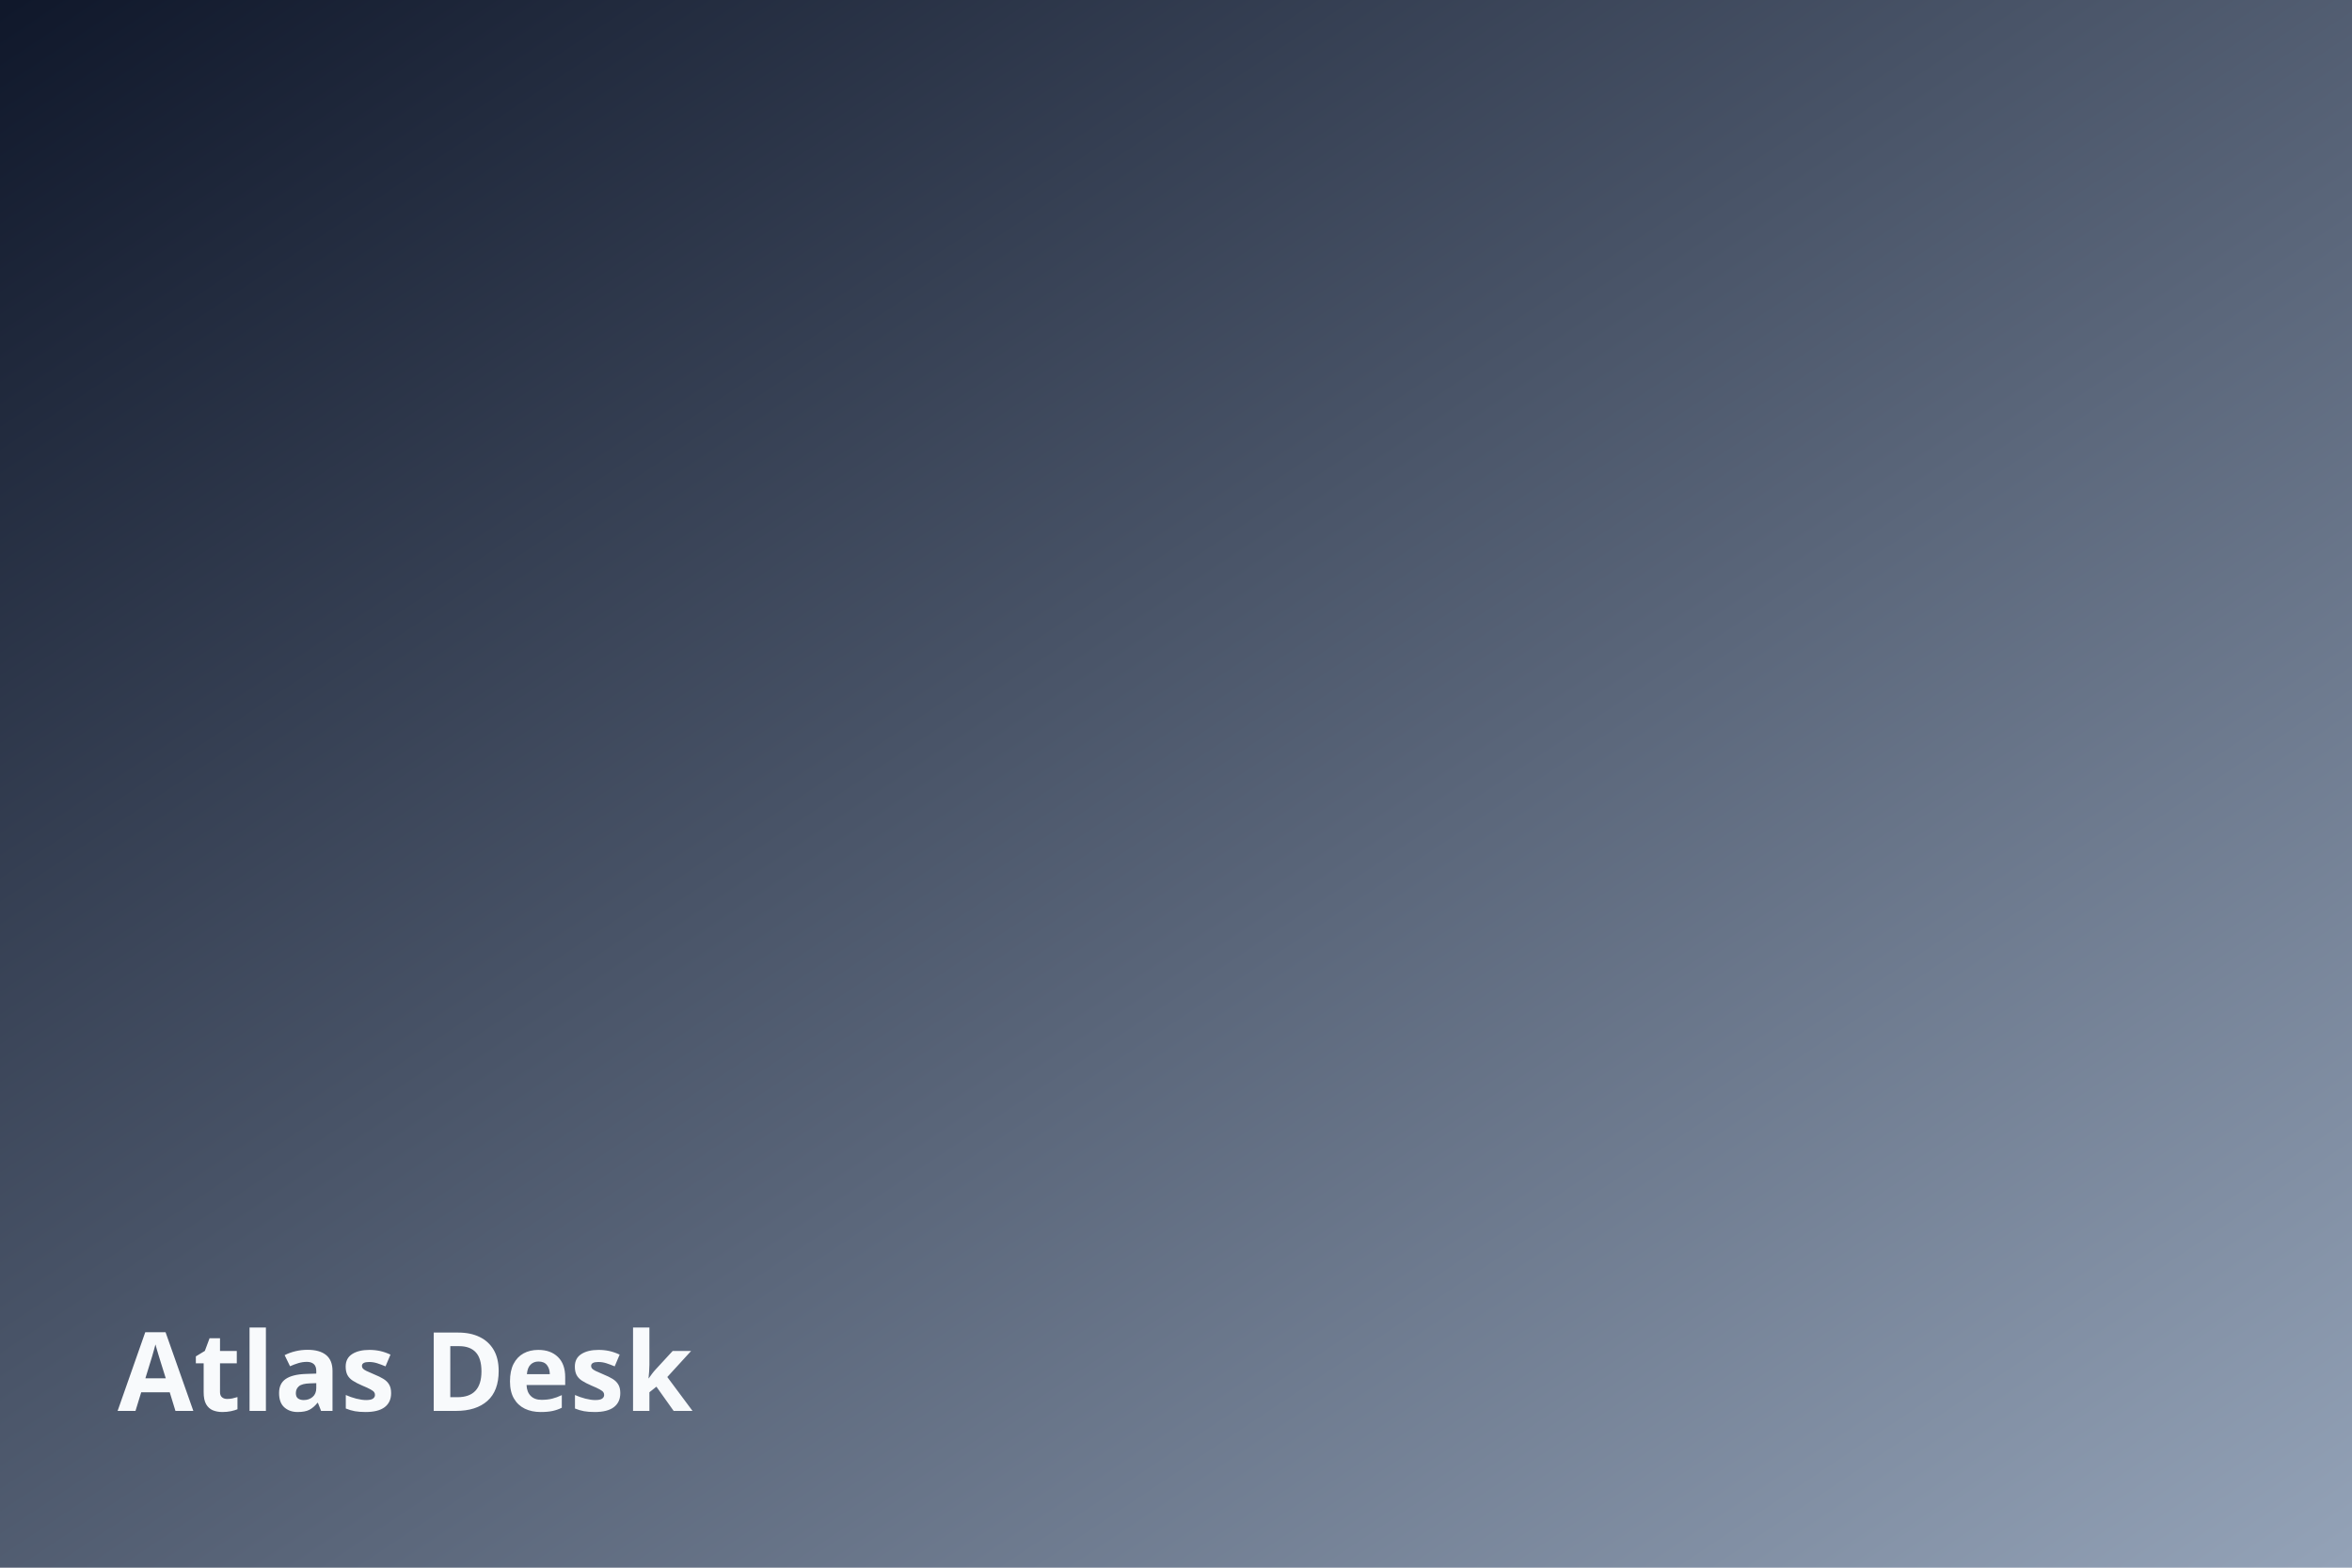
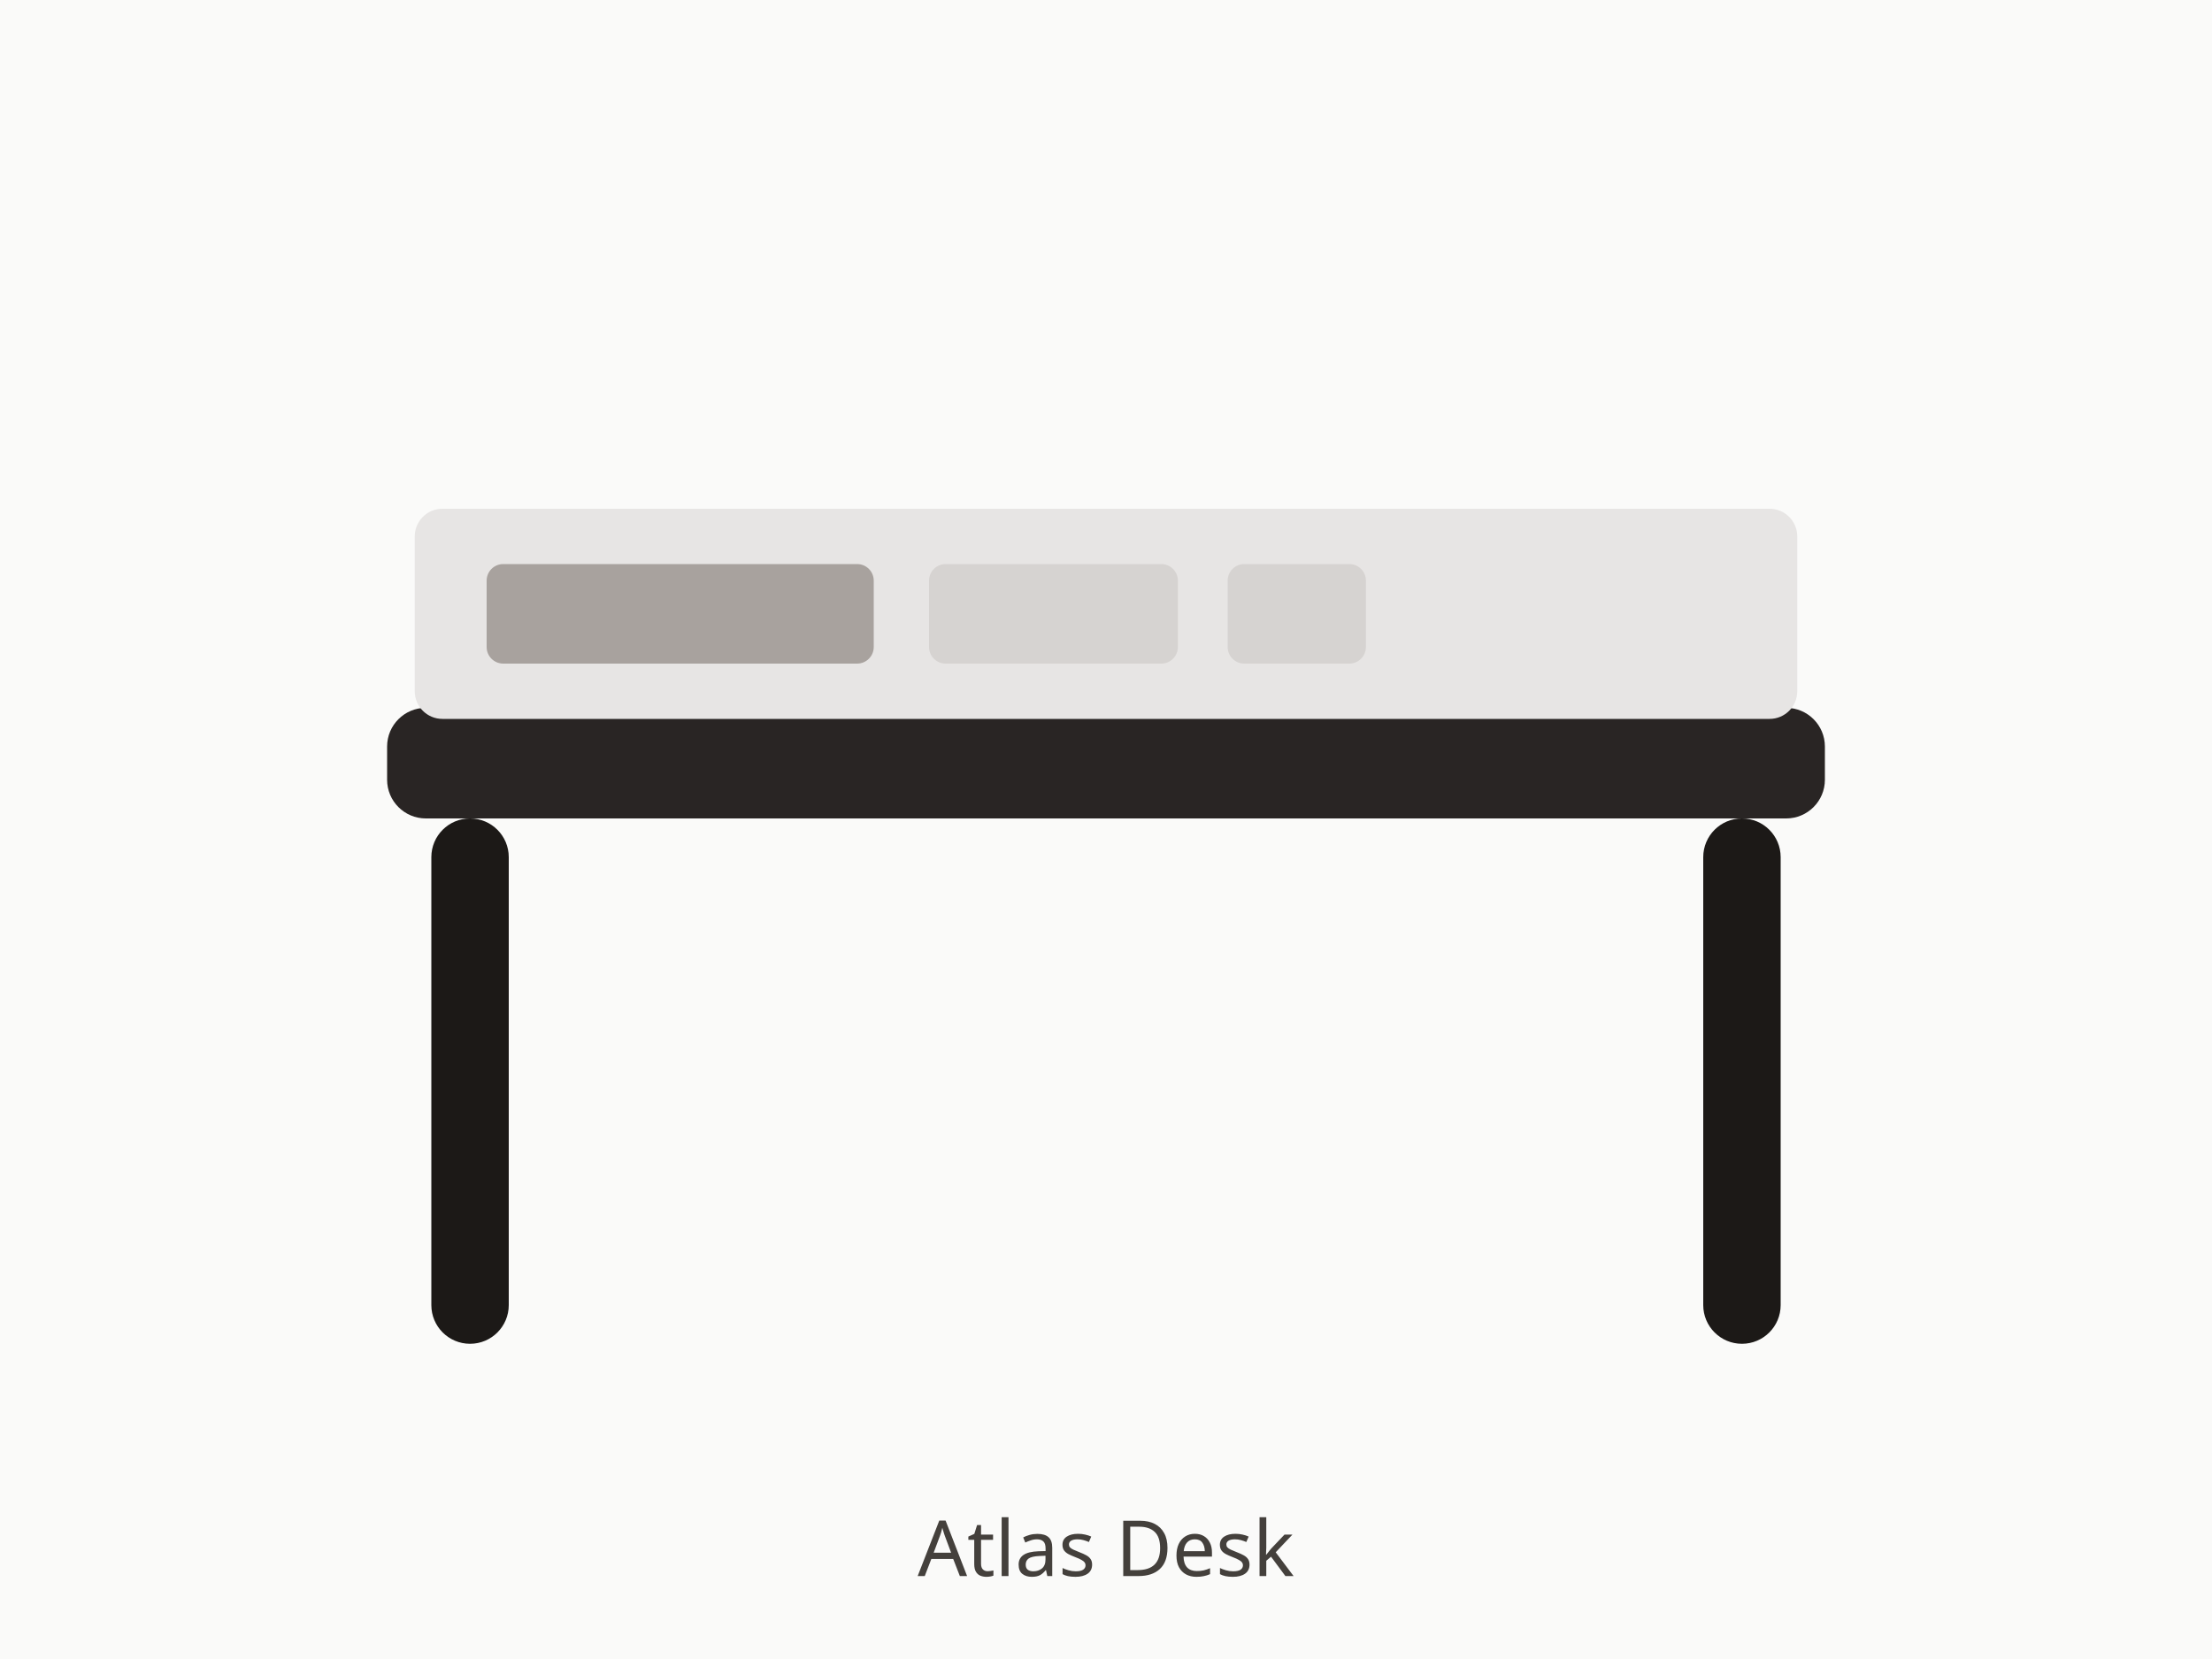
- <svg xmlns="http://www.w3.org/2000/svg" width="1200" height="800" viewBox="0 0 1200 800">
-   <defs>
-     <linearGradient id="g" x1="0" y1="0" x2="1" y2="1">
-       <stop offset="0" stop-color="#0f172a" />
-       <stop offset="1" stop-color="#94a3b8" />
-     </linearGradient>
-   </defs>
-   <rect width="1200" height="800" fill="url(#g)" />
-   <text x="60" y="720" fill="#f8fafc" font-family="ui-sans-serif, system-ui" font-size="56" font-weight="700">Atlas Desk</text>
+ <svg xmlns="http://www.w3.org/2000/svg" viewBox="0 0 400 300" fill="none">
+   <rect width="400" height="300" fill="#fafaf9" />
+   <rect x="70" y="128" width="260" height="20" rx="7" fill="#292524" />
+   <rect x="78" y="148" width="14" height="95" rx="7" fill="#1c1917" />
+   <rect x="308" y="148" width="14" height="95" rx="7" fill="#1c1917" />
+   <rect x="75" y="92" width="250" height="38" rx="5" fill="#e7e5e4" />
+   <rect x="88" y="102" width="70" height="18" rx="3" fill="#a8a29e" />
+   <rect x="168" y="102" width="45" height="18" rx="3" fill="#d6d3d1" />
+   <rect x="222" y="102" width="25" height="18" rx="3" fill="#d6d3d1" />
+   <text x="200" y="285" font-family="sans-serif" font-size="14" fill="#44403c" text-anchor="middle">Atlas Desk</text>
</svg>
